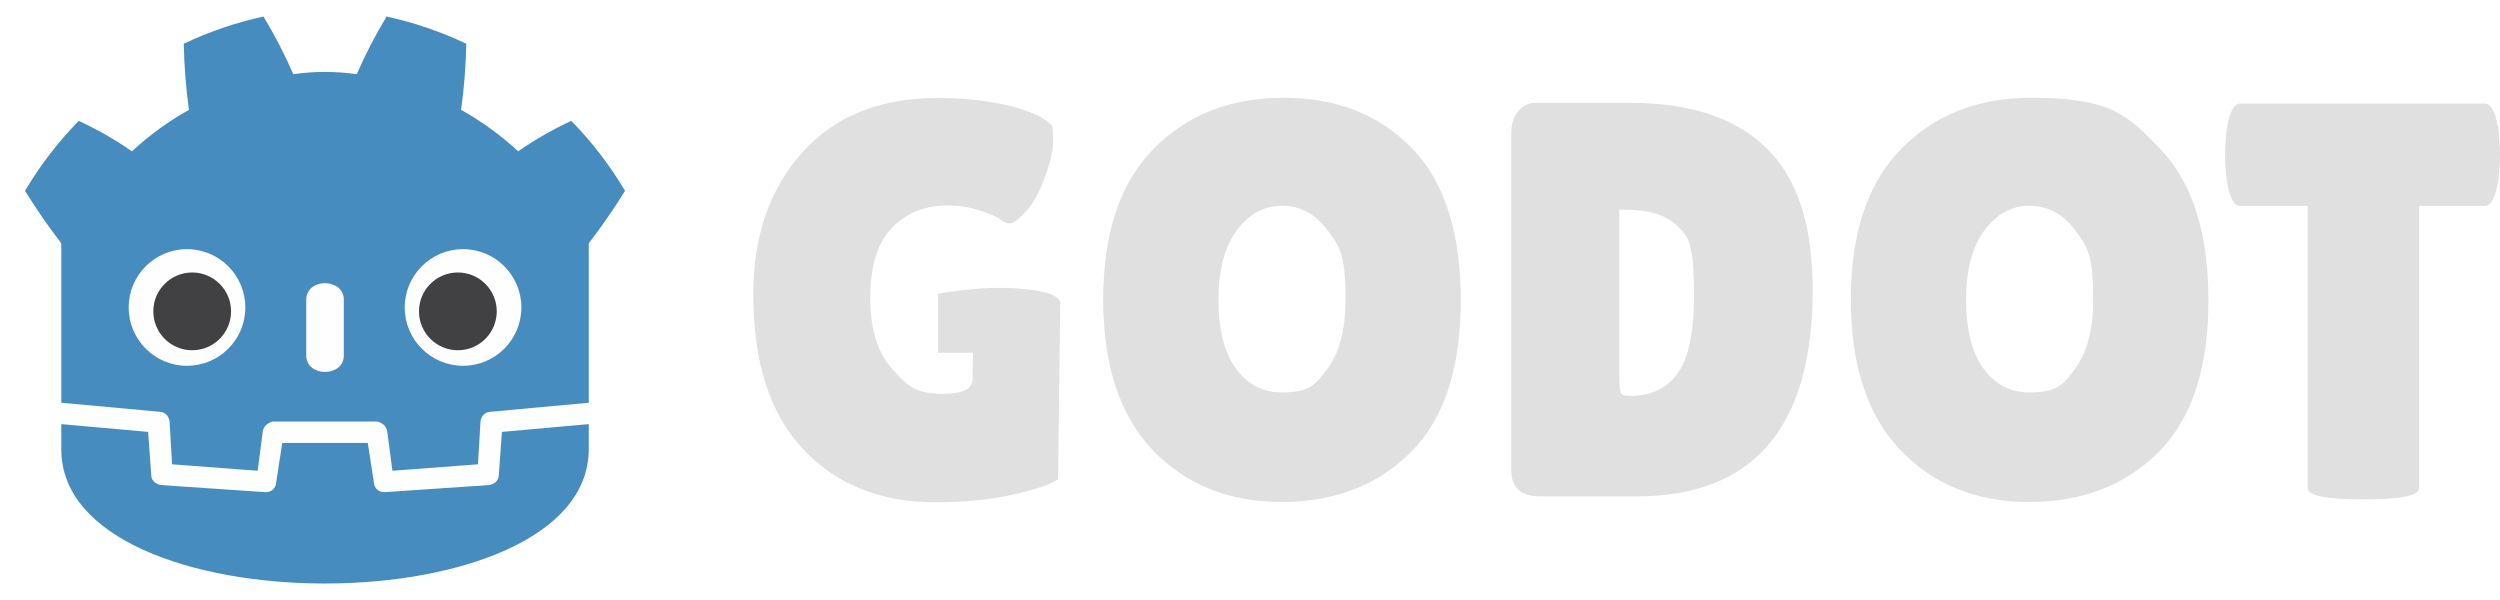
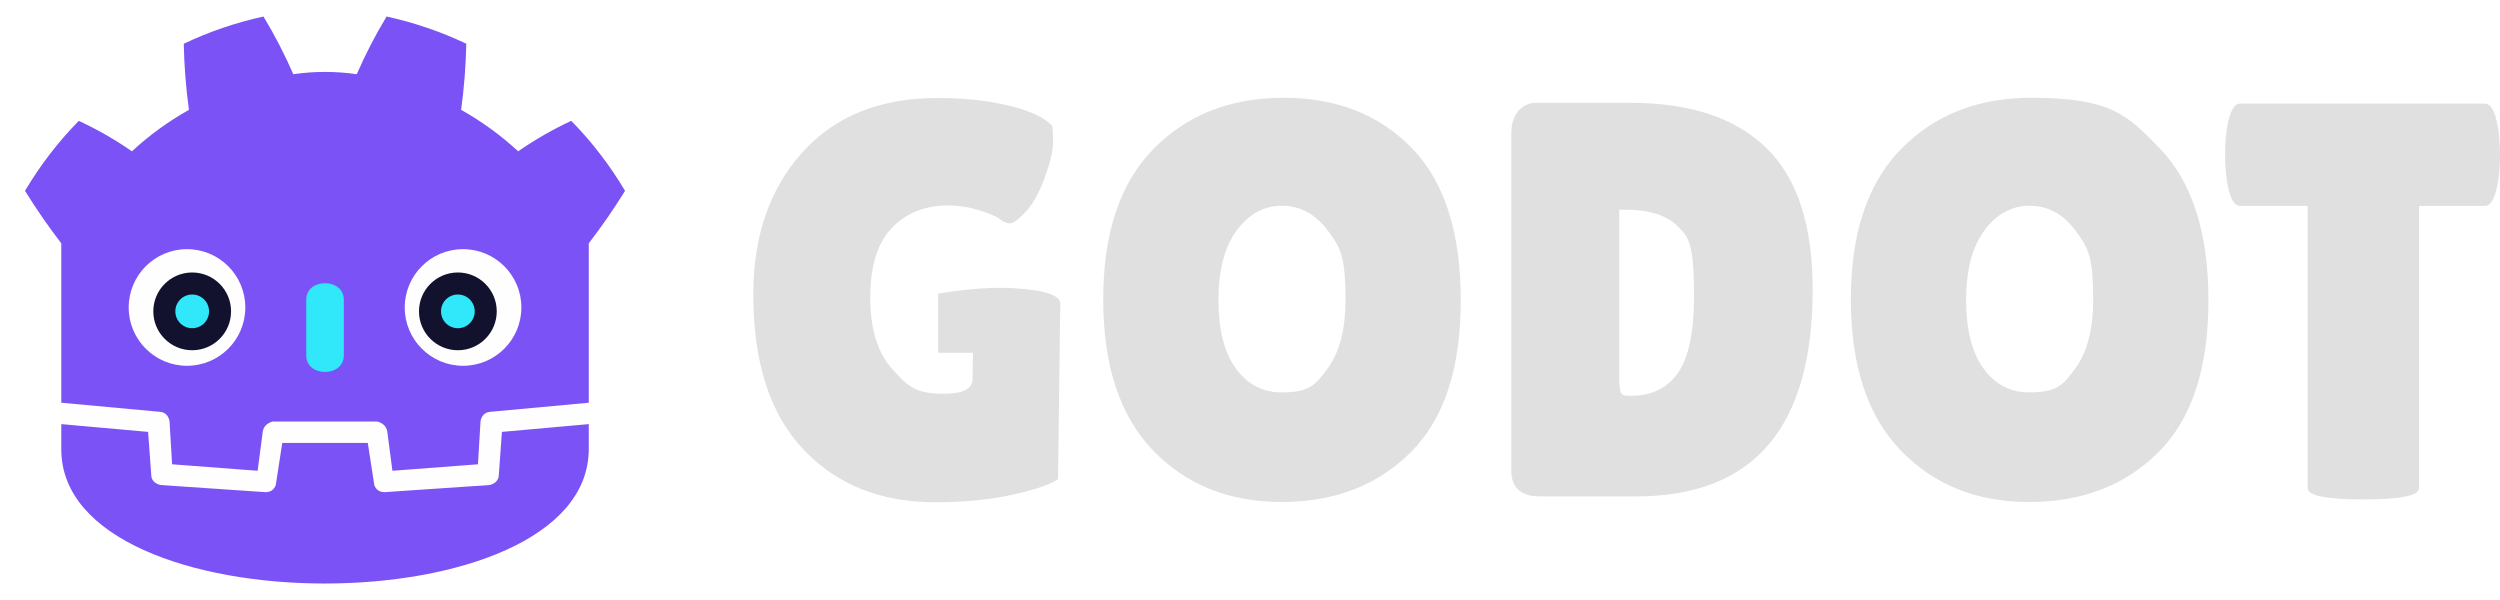
<svg xmlns="http://www.w3.org/2000/svg" width="100" height="24" stroke-linejoin="round">
  <path fill="#e0e0e0" d="M40.122 11.514c-1.211-.019-2.597.234-2.597.234v2.364h1.393l-.015 1.052q0 .587-1.159.587c-1.159 0-1.454-.328-2.045-.979q-.89-.98-.889-2.867 0-1.89.865-2.79.866-.899 2.261-.899c.411.003.821.067 1.214.191q.63.192.844.358.212.172.405.17.19 0 .616-.45.43-.45.767-1.359c.224-.61.337-1.076.337-1.407a6 6 0 0 0-.023-.674q-.47-.517-1.744-.821-1.268-.305-2.844-.304-3.463 0-5.419 2.181-1.957 2.182-1.957 5.668 0 4.094 2.001 6.207 2.002 2.114 5.263 2.113 1.754 0 3.114-.303 1.361-.303 1.811-.619l.09-7.038c0-.408-1.079-.594-2.289-.615M51.279 8.23q-1.078 0-1.81.989-.73.99-.731 2.776 0 1.79.698 2.745.697.957 1.832.957c1.135 0 1.372-.323 1.844-.969q.709-.966.709-2.766c0-1.8-.244-2.122-.731-2.767q-.73-.965-1.811-.965m-.011 11.85q-3.16 0-5.15-2.067-1.989-2.07-1.989-6.039 0-3.97 2.011-6.017 2.014-2.046 5.196-2.046 3.183-.001 5.138 2.014 1.958 2.013 1.957 6.094t-2.001 6.073q-2.002 1.988-5.162 1.988M64.77 8.386v6.727q0 .47.068.595c.068.125.18.124.404.124q1.238 0 1.879-.923.641-.921.64-3.069c-.001-2.148-.222-2.366-.663-2.799q-.664-.654-2.103-.655zm-4.317 10.436V5.33q0-.563.282-.891a.92.92 0 0 1 .73-.326h3.756q3.575 0 5.429 1.801 1.857 1.798 1.857 5.666 0 8.276-7.063 8.276h-3.845q-1.146 0-1.147-1.034M81.186 8.23q-1.08 0-1.812.989-.73.99-.73 2.776 0 1.79.697 2.745.697.957 1.833.957c1.136 0 1.372-.323 1.844-.969q.709-.966.709-2.766c0-1.8-.244-2.122-.731-2.767q-.73-.965-1.81-.965m-.012 11.85q-3.16 0-5.15-2.067-1.99-2.07-1.99-6.039 0-3.97 2.012-6.017 2.014-2.046 5.196-2.046c3.182 0 3.834.67 5.138 2.014q1.957 2.013 1.957 6.094t-2.002 6.073q-2.001 1.988-5.161 1.988m15.587-.552q0 .448-2.226.449-2.227-.001-2.228-.449V8.238h-2.698q-.382 0-.539-1.036a7 7 0 0 1-.066-1.011q0-.517.065-1.012c.105-.688.285-1.036.54-1.036h9.783q.382.001.541 1.036a7.7 7.7 0 0 1 0 2.023q-.16 1.036-.541 1.036h-2.631z" />
  <g fill="#fefefe" transform="translate(-.27 -1.335)scale(.02592)">
    <path d="M105 673v33q407 354 814 0v-33z" />
-     <path fill="#478cbf" d="m105 673 152 14q12 1 15 14l4 67 132 10 8-61q2-11 15-15h162q13 4 15 15l8 61 132-10 4-67q3-13 15-14l152-14V427q30-39 56-81-35-59-83-108-43 20-82 47-40-37-88-64 7-51 8-102-59-28-123-42-26 43-46 89-49-7-98 0-20-46-46-89-64 14-123 42 1 51 8 102-48 27-88 64-39-27-82-47-48 49-83 108 26 42 56 81zm0 33v39c0 276 813 276 814 0v-39l-134 12-5 69q-2 10-14 13l-162 11q-12 0-16-11l-10-65H446l-10 65q-4 11-16 11l-162-11q-12-3-14-13l-5-69z" />
-     <path d="M483 600c0 34 58 34 58 0v-86c0-34-58-34-58 0z" />
+     <path fill="#7a52f5" d="m105 673 152 14q12 1 15 14l4 67 132 10 8-61q2-11 15-15h162q13 4 15 15l8 61 132-10 4-67q3-13 15-14l152-14V427q30-39 56-81-35-59-83-108-43 20-82 47-40-37-88-64 7-51 8-102-59-28-123-42-26 43-46 89-49-7-98 0-20-46-46-89-64 14-123 42 1 51 8 102-48 27-88 64-39-27-82-47-48 49-83 108 26 42 56 81zm0 33v39c0 276 813 276 814 0v-39l-134 12-5 69q-2 10-14 13l-162 11q-12 0-16-11l-10-65H446l-10 65q-4 11-16 11l-162-11q-12-3-14-13l-5-69z" />
+     <path fill="#31e8fa" d="M483 600c0 34 58 34 58 0v-86c0-34-58-34-58 0z" />
    <circle cx="725" cy="526" r="90" />
    <circle cx="299" cy="526" r="90" />
  </g>
-   <g fill="#414042" transform="translate(-.27 -1.335)scale(.02592)">
+   <g fill="#12122e" transform="translate(-.27 -1.335)scale(.02592)">
    <circle cx="307" cy="532" r="60" />
    <circle cx="717" cy="532" r="60" />
  </g>
+   <g fill="#31e8fa" transform="translate(-.27 -1.335)scale(.02592)">
+     <circle cx="307" cy="532" r="26" />
+     <circle cx="717" cy="532" r="26" />
+   </g>
</svg>
